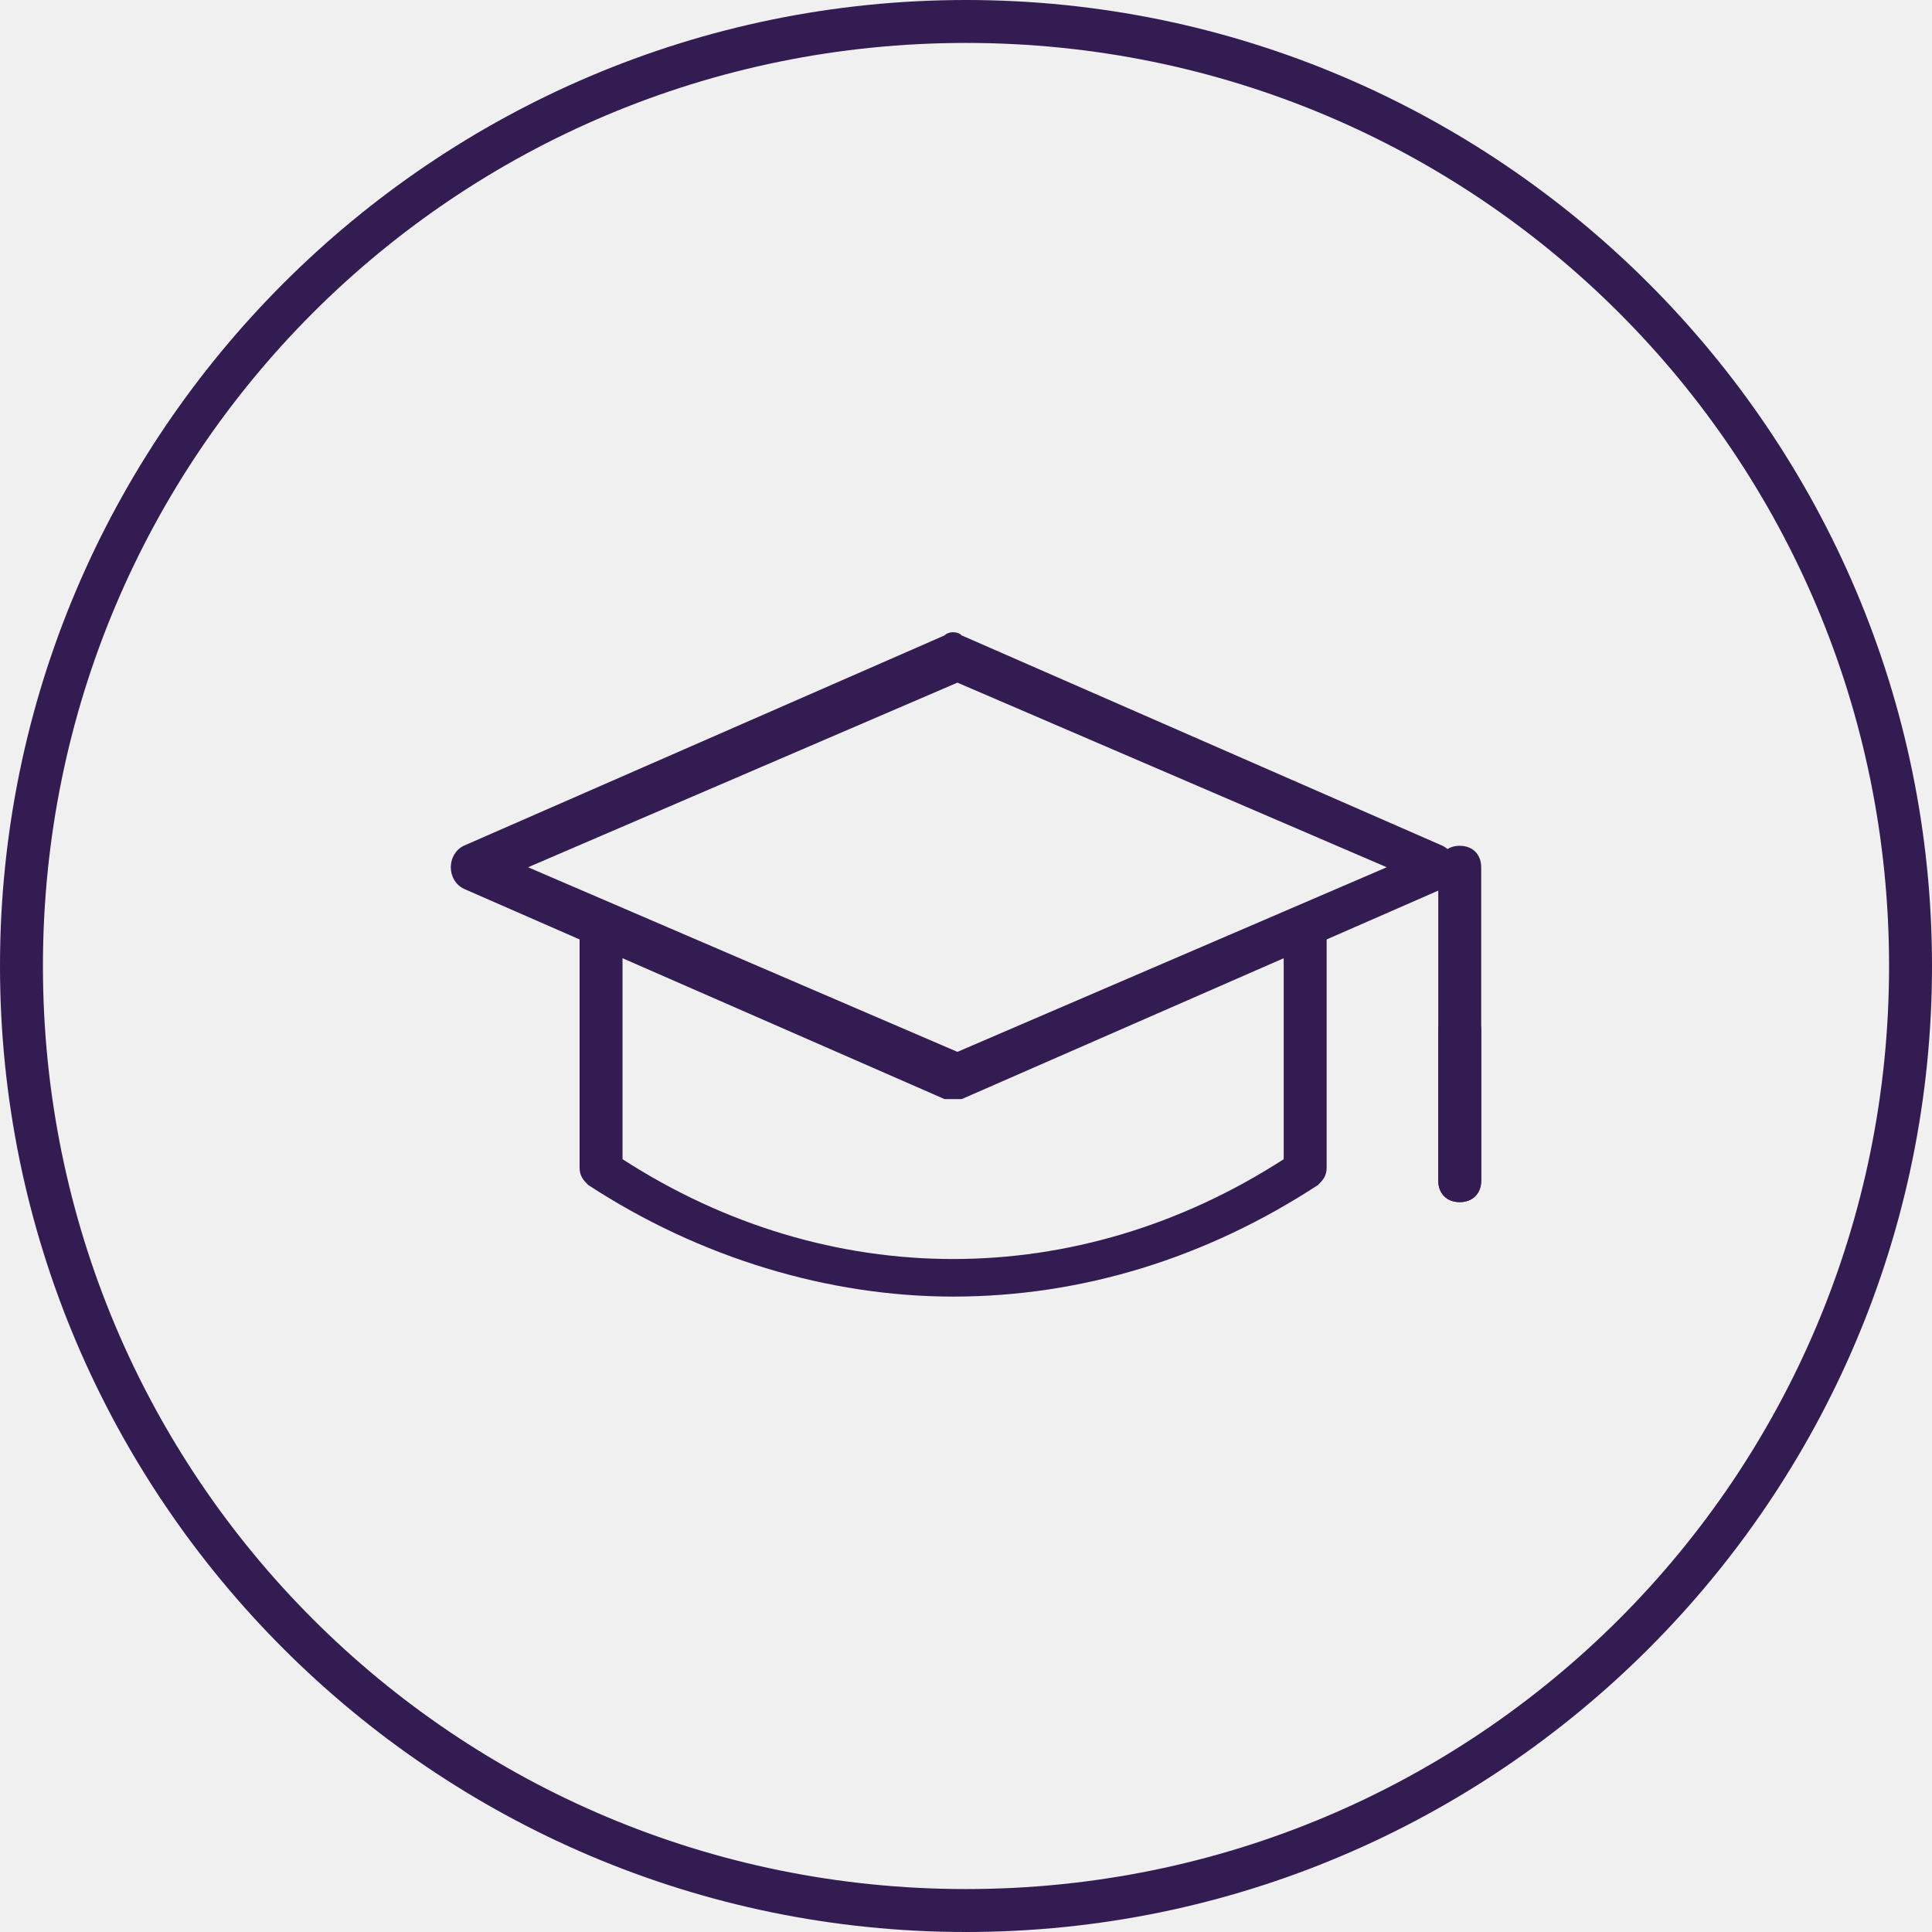
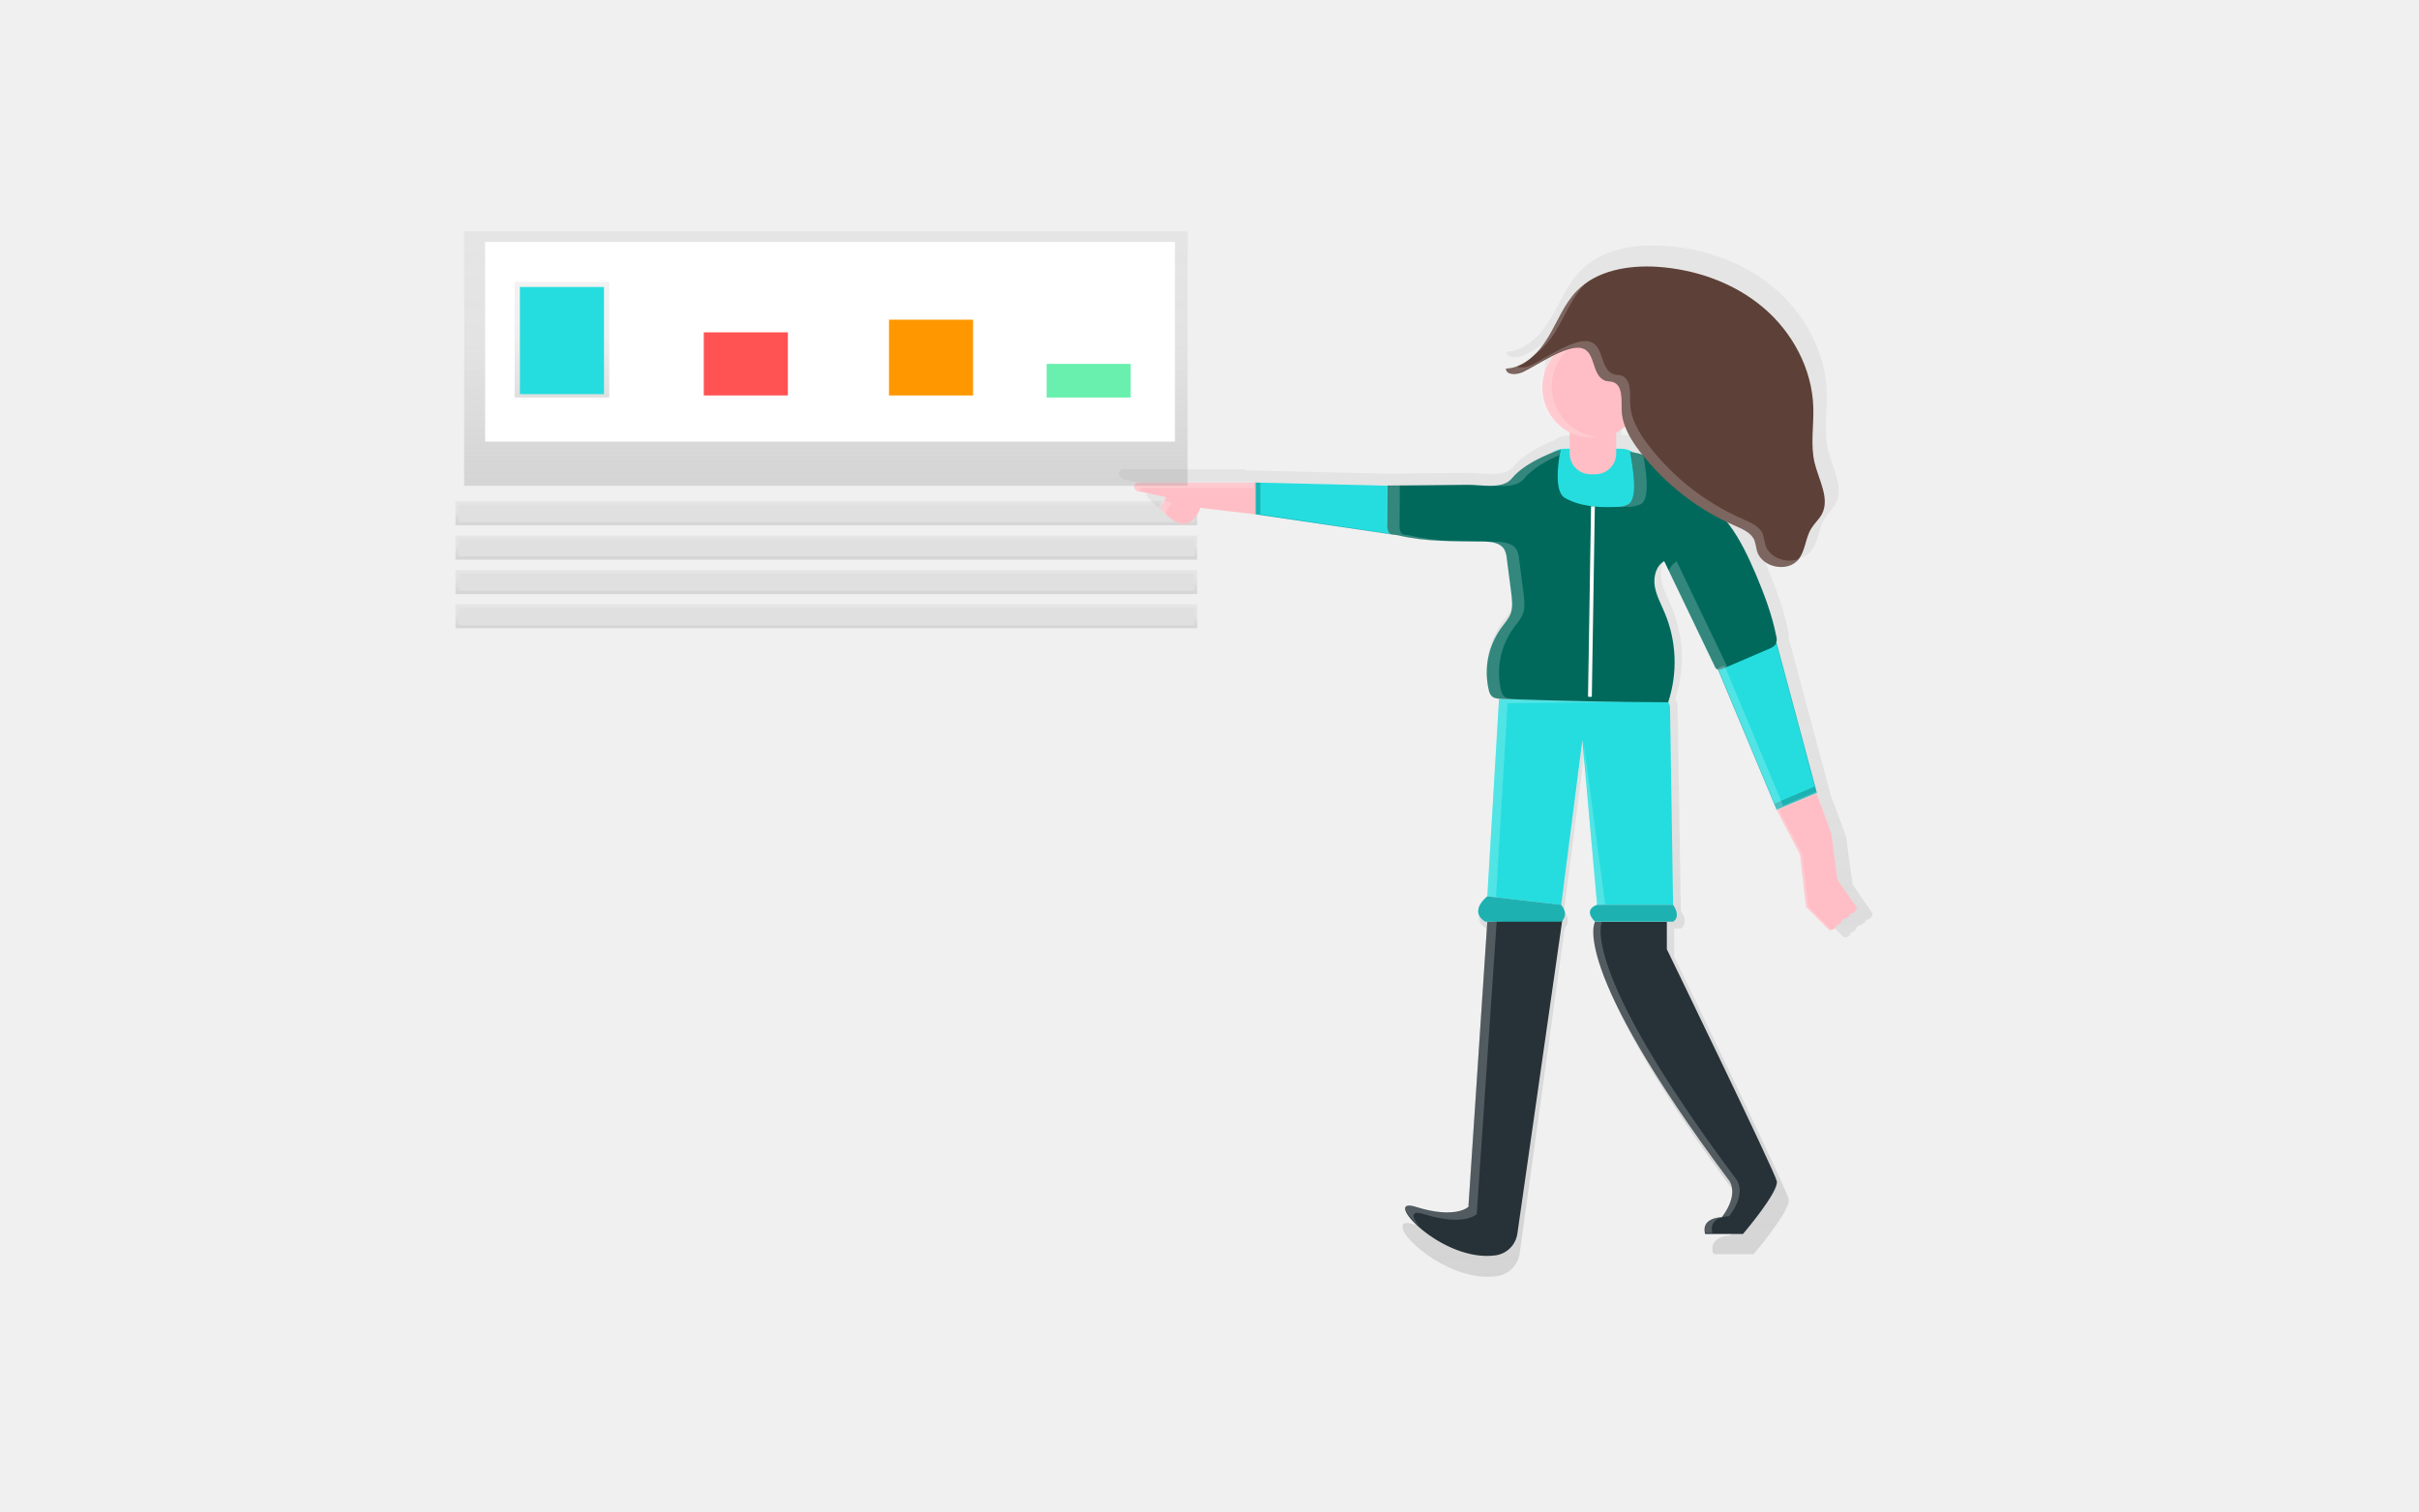
- <svg xmlns="http://www.w3.org/2000/svg" version="1.1" id="Calque_1" x="0px" y="0px" viewBox="0 0 45 45" enable-background="new 0 0 45 45" xml:space="preserve">
-   <g>
-     <g>
-       <path fill="#321C52" d="M22.5,45C10.1,45,0,34.9,0,22.5C0,10.1,10.1,0,22.5,0C34.9,0,45,10.1,45,22.5C45,34.9,34.9,45,22.5,45    L22.5,45z M22.5,1C10.6,1,1,10.6,1,22.5C1,34.4,10.6,44,22.5,44S44,34.4,44,22.5C44,10.6,34.4,1,22.5,1L22.5,1z" />
-     </g>
+ <svg xmlns="http://www.w3.org/2000/svg" version="1.1" id="Calque_1" x="0px" y="0px" viewBox="0 0 1280 800" enable-background="new 0 0 1280 800" xml:space="preserve">
+   <linearGradient id="SVGID_1_" gradientUnits="userSpaceOnUse" x1="437.307" y1="521.95" x2="437.307" y2="534.67" gradientTransform="matrix(1 0 0 -1 0 800)">
+     <stop offset="0" style="stop-color:#808080;stop-opacity:0.25" />
+     <stop offset="0.54" style="stop-color:#808080;stop-opacity:0.12" />
+     <stop offset="1" style="stop-color:#808080;stop-opacity:0.1" />
+   </linearGradient>
+   <rect x="241" y="265.3" fill="url(#SVGID_1_)" width="392.5" height="12.7" />
+   <linearGradient id="SVGID_2_" gradientUnits="userSpaceOnUse" x1="437.307" y1="503.77" x2="437.307" y2="516.49" gradientTransform="matrix(1 0 0 -1 0 800)">
+     <stop offset="0" style="stop-color:#808080;stop-opacity:0.25" />
+     <stop offset="0.54" style="stop-color:#808080;stop-opacity:0.12" />
+     <stop offset="1" style="stop-color:#808080;stop-opacity:0.1" />
+   </linearGradient>
+   <rect x="241" y="283.5" fill="url(#SVGID_2_)" width="392.5" height="12.7" />
+   <linearGradient id="SVGID_3_" gradientUnits="userSpaceOnUse" x1="437.307" y1="485.6" x2="437.307" y2="498.32" gradientTransform="matrix(1 0 0 -1 0 800)">
+     <stop offset="0" style="stop-color:#808080;stop-opacity:0.25" />
+     <stop offset="0.54" style="stop-color:#808080;stop-opacity:0.12" />
+     <stop offset="1" style="stop-color:#808080;stop-opacity:0.1" />
+   </linearGradient>
+   <rect x="241" y="301.7" fill="url(#SVGID_3_)" width="392.5" height="12.7" />
+   <linearGradient id="SVGID_4_" gradientUnits="userSpaceOnUse" x1="437.307" y1="467.43" x2="437.307" y2="480.15" gradientTransform="matrix(1 0 0 -1 0 800)">
+     <stop offset="0" style="stop-color:#808080;stop-opacity:0.25" />
+     <stop offset="0.54" style="stop-color:#808080;stop-opacity:0.12" />
+     <stop offset="1" style="stop-color:#808080;stop-opacity:0.1" />
+   </linearGradient>
+   <rect x="241" y="319.8" fill="url(#SVGID_4_)" width="392.5" height="12.7" />
+   <rect x="242.9" y="267.1" fill="#E0E0E0" width="388.9" height="9.1" />
+   <rect x="242.9" y="285.3" fill="#E0E0E0" width="388.9" height="9.1" />
+   <rect x="242.9" y="303.5" fill="#E0E0E0" width="388.9" height="9.1" />
+   <rect x="242.9" y="321.7" fill="#E0E0E0" width="388.9" height="9.1" />
+   <linearGradient id="SVGID_5_" gradientUnits="userSpaceOnUse" x1="938.055" y1="16.75" x2="938.055" y2="562.941" gradientTransform="matrix(1 0 0 -1 -147 692.7)">
+     <stop offset="0" style="stop-color:#808080;stop-opacity:0.25" />
+     <stop offset="0.54" style="stop-color:#808080;stop-opacity:0.12" />
+     <stop offset="1" style="stop-color:#808080;stop-opacity:0.1" />
+   </linearGradient>
+   <path fill="url(#SVGID_5_)" d="M980.3,468.2l-3.5-25.6l-8.2-22.1l-22.1-82.7l-0.2,0.1l0,0l-0.1,0.1c0.4-1.3,0.4-2.6,0-3.9  c-2.3-11.7-6.5-22.9-11.1-33.9c-4.1-9.8-8.6-19.4-15-27.9l-0.9-1.2c1.5,0.7,2.9,1.4,4.4,2s3.2,1.4,4.8,2.2l0.8,0.4  c0.5,0.3,1,0.6,1.4,1c0.2,0.2,0.4,0.3,0.7,0.5c0.4,0.4,0.8,0.7,1.2,1.1c0.2,0.2,0.4,0.4,0.5,0.6c0.5,0.7,0.9,1.4,1.2,2.2  c0.1,0.3,0.2,0.6,0.3,0.9c0.2,0.6,0.3,1.2,0.4,1.8c0.2,0.9,0.3,1.8,0.5,2.7c1.2,4.7,5.4,7.8,10.2,8.8c0.6,0.1,1.2,0.2,1.8,0.3  c0.6,0.1,1.2,0.1,1.8,0.1c2.1,0,4.1-0.5,5.9-1.5c1.3-0.7,2.5-1.7,3.4-2.8c3.8-4.9,3.8-11.9,7.1-17.1c1.7-2.7,4.2-4.9,5.7-7.7  c4.6-8.7-1.7-18.8-4-28.4c-2.4-10-0.4-20.4-0.7-30.6c-0.6-21.2-11.6-41.5-27.8-55.2c-16.2-13.7-37.3-21-58.5-22.3  c-12.9-0.8-26.8,1-37.4,7.8l0,0c-0.7,0.5-1.4,1-2.1,1.5l-0.6,0.5c-0.5,0.4-1,0.8-1.5,1.2l-0.6,0.5c-0.7,0.6-1.3,1.2-1.9,1.8  c-1.6,1.7-3.1,3.5-4.4,5.4c-4.4,6.3-7.5,13.6-11.5,20.2c-0.3,0.5-0.6,1-1,1.5l-0.3,0.5l-0.7,1l-0.4,0.6l-0.6,0.8l-0.5,0.7l-0.6,0.8  l-0.6,0.7l-0.6,0.7l-0.6,0.7l-0.6,0.6l-0.7,0.7l-0.6,0.6c-0.2,0.2-0.5,0.4-0.7,0.6c-2.6,2.4-5.6,4.3-8.8,5.5  c-0.4,0.1-0.9,0.3-1.3,0.4l-0.3,0.1c-0.4,0.1-0.7,0.2-1.1,0.3l-0.7,0.1l-0.8,0.1c-0.6,0.1-1.1,0.1-1.7,0.1c0.2,3,3.8,3.4,7.1,2.6  c0.8-0.2,1.5-0.4,2.3-0.8c1.6-0.7,3.7-1.9,6-3.2l1-0.6l2.1-1.2l1.1-0.6l2.3-1.2c1.1-0.6,2.3-1.2,3.5-1.8l0.4-0.2  c-9.4,12.8-6.6,30.8,6.2,40.2c1.2,0.9,2.4,1.6,3.7,2.3v8.9h-3c-2.6,0-5.2,0.9-7.3,2.5c-1.8,0.7-4,1.6-6.2,2.8  c-0.7,0.4-1.5,0.7-2.2,1.1l-1.1,0.6c-0.8,0.4-1.5,0.8-2.2,1.3c-1.5,0.9-3,1.9-4.3,2.9c-2,1.5-3.9,3.2-5.5,5.1l0,0  c-0.3,0.4-0.6,0.7-1,1c-0.1,0.1-0.2,0.2-0.4,0.3s-0.5,0.4-0.7,0.5l-0.5,0.3c-0.2,0.1-0.4,0.3-0.7,0.4l-0.6,0.3l-0.6,0.2  c-0.2,0.1-0.5,0.2-0.7,0.2l-0.5,0.1c-1.1,0.3-2.3,0.5-3.4,0.6l0,0c-4.2,0.4-9-0.2-13.3-0.4l0,0c-0.7,0-1.3,0-1.9,0l0,0  c-14.4,0.1-29.2,0.3-43.6,0.4l-70.8-1.7l0,0l-2.3,0h-1.2v-0.6h-65.2c-2.8,1.9-1.1,3.8-0.3,4.4c0.3,0.3,0.6,0.6,0.9,0.8l16.3,3.4  l-1.2,2l-0.8-0.2l-2,3.4c1,1.2,1.9,2.2,2.8,3.1c14.6,15.4,19.9-2.6,19.9-2.6l30.3,3.5l37.6,5.5l37,5.5v-0.1c1.1,0.5,2.6,0.3,4,0.7  c14.1,3.4,28.6,3.3,43.2,3.5h2.9h1.8c1.5,0,3.1,0.2,4.6,0.5c0.6,0.1,1.2,0.3,1.7,0.5c1.9,0.6,3.6,1.8,4.6,3.6  c0.7,1.5,1.1,3.1,1.2,4.8l2.5,19.3c0.2,1.4,0.4,2.8,0.4,4.2c0,0.5,0,1,0.1,1.5c0.1,1.9-0.2,3.8-0.9,5.6c-0.4,1-0.9,2-1.6,3  c-0.4,0.6-0.9,1.2-1.3,1.8c-0.4,0.6-0.9,1.2-1.4,1.8l-0.7,0.9c-1.8,2.4-3.3,5-4.6,7.8c-0.3,0.7-0.6,1.4-0.9,2.1  c-2.2,5.6-3.1,11.7-2.8,17.7c0,0.8,0.1,1.5,0.2,2.2c0.2,1.5,0.4,3,0.8,4.5c0.1,0.6,0.3,1.1,0.5,1.7c0.2,0.6,0.6,1.2,1,1.7  c0,0,0.1,0.1,0.1,0.2l0,0c0.2,0.2,0.5,0.4,0.8,0.6c0.2,0.1,0.4,0.2,0.6,0.3c0.4,0.2,0.8,0.3,1.2,0.4c0.5,0.1,1,0.2,1.5,0.2h0.7h-0.3  l-6.4,109.1c0,0-10.5,8.2-1.2,14h1.1l-10.4,156.7c0,0-7,7-29.1,0c-4.3-1.4-6.1-0.6-5.8,1.3c-0.8,6.1,25.9,29.6,50,26.1  c6.1-0.9,11-5.7,11.9-11.9L828,491.1c1-1,3.4-4.2-0.4-9l11.7-90.9l8.2,90.9c0,0-7.7,2.2-1.7,8.7l0,0c0,0-15.2,23.3,73.4,142.1  c0,0,7,7-3.5,21c0,0-11.7,0-9.3,9.3h0.4c0,0.2,0.1,0.4,0.1,0.6h21c0,0,19.8-23.3,18.6-29.1c-1.2-5.8-60.6-128.2-60.6-128.2v-15.1  h3.5c0,0,4.7-2.3,0-9.3l-1.7-108.6c0-1.3-0.4-2.5-1.2-3.5c5.2-16.1,4.5-33.5-2.1-49.1c-2-4.8-4.7-9.5-5.4-14.6  c-0.8-5.2,0.8-11.1,5.3-13.8l27.7,57.8l0.1,0.1c0.2,0.5,0.5,1,0.9,1.4c0.1,0.1,0.3,0.3,0.5,0.4c0.2,0.1,0.4,0.2,0.7,0.2h0.1  l32.3,77.3l12.8,24.5l3.5,29.1l12.8,12.8h0.1h0.5l0,0l0.4-0.1l0,0c1-0.2,2.4-0.7,2.4-2.2c0,0,3.5-1.2,3.5-3.5c0,0,4.7-1.2,4.7-3.5  c1.9,0,3.5-1.4,3.5-3.3c0-0.1,0-0.1,0-0.2L980.3,468.2z M857.9,221.5c1.8-0.9,3.5-2,5-3.3c1.4,3.5,3.2,6.8,5.4,9.9  c0.9,1.4,1.9,2.7,2.9,4c0.4,0.5,0.8,1,1.2,1.5c-1.1-0.3-2.2-0.6-3.2-0.9l-0.3-0.1l-1-0.2c-2-1.4-4.4-2.1-6.8-2.1h-3.2V221.5z" />
+   <path fill="#25DDDF" d="M793.2,370L787,474.4l39.1,4.5l11.2-87.2l7.8,87.2h40.2l-1.6-104.1c0-3.3-2.7-5.9-6-5.8L793.2,370z" />
+   <g opacity="0.2">
+     <path fill="#FFFFFF" d="M797.7,372.2l84.6-1h0.2c-1.1-1.4-2.9-2.3-4.7-2.2l-84.6,1L787,474.4l4.6,0.5L797.7,372.2z" />
+     <polygon fill="#FFFFFF" points="837.9,392.3 839.3,413.6 845.1,478.9 849.4,478.9  " />
  </g>
-   <g>
-     <g>
-       <path fill="#321C52" d="M22.2,25.6c-0.1,0-0.1,0-0.2,0l-11.2-4.9c-0.2-0.1-0.3-0.3-0.3-0.5s0.1-0.4,0.3-0.5L22,14.8    c0.1-0.1,0.3-0.1,0.4,0l11.2,4.9c0.2,0.1,0.3,0.3,0.3,0.5s-0.1,0.4-0.3,0.5l-11.2,4.9C22.4,25.6,22.3,25.6,22.2,25.6L22.2,25.6z     M12.3,20.2l10,4.3l10-4.3l-10-4.3L12.3,20.2L12.3,20.2z" />
-     </g>
-     <g>
-       <path fill="#321C52" d="M22.2,30.2c-2.9,0-5.9-0.9-8.5-2.6c-0.1-0.1-0.2-0.2-0.2-0.4v-5.3c0-0.3,0.2-0.5,0.5-0.5    c0.3,0,0.5,0.2,0.5,0.5v5.1c4.8,3.1,10.6,3.1,15.4,0v-5.1c0-0.3,0.2-0.5,0.5-0.5c0.3,0,0.5,0.2,0.5,0.5v5.3c0,0.2-0.1,0.3-0.2,0.4    C28.1,29.3,25.2,30.2,22.2,30.2L22.2,30.2z" />
-     </g>
-     <g>
-       <path fill="#321C52" d="M34,28c-0.3,0-0.5-0.2-0.5-0.5v-7.3c0-0.3,0.2-0.5,0.5-0.5c0.3,0,0.5,0.2,0.5,0.5v7.3    C34.5,27.8,34.3,28,34,28L34,28z" />
-     </g>
-     <g>
-       <path fill="#321C52" d="M34,28c-0.3,0-0.5-0.2-0.5-0.5V24c0-0.3,0.2-0.5,0.5-0.5c0.3,0,0.5,0.2,0.5,0.5v3.5    C34.5,27.8,34.3,28,34,28L34,28z" />
-     </g>
+   <path fill="#263238" d="M844,487.8c0,0-14.5,22.3,70.4,136.3c0,0,6.7,6.7-3.3,20.1c0,0-11.2,0-8.9,8.9h20.1c0,0,19-22.3,17.9-27.9  C939,619.7,882,502.4,882,502.4v-14.5H844z" />
+   <path opacity="0.2" fill="#FFFFFF" enable-background="new    " d="M915,643.7c10.1-13.4,3.3-20.1,3.3-20.1  c-84.9-114-70.4-136.3-70.4-136.3h-4.5c0,0-14.5,22.3,70.4,136.3c0,0,6.7,6.7-3.3,20.1c0,0-11.2,0-8.9,8.9h4.5  C903.8,643.7,915,643.7,915,643.7z" />
+   <path fill="#263238" d="M787,487.8L777,638.7c0,0-6.7,6.7-27.9,0c-18.9-6,13.7,29.8,42.4,25.7c5.9-0.9,10.5-5.5,11.4-11.4  l23.9-166.9L787,487.8z" />
+   <path opacity="0.2" fill="#FFFFFF" enable-background="new    " d="M753.5,642.6c21.2,6.7,27.9,0,27.9,0l10.6-155.4h-5L777,638.1  c0,0-6.7,6.7-27.9,0c-9-2.8-6.4,3.7,1.9,10.9C746.6,643.9,746.5,640.4,753.5,642.6z" />
+   <path fill="#25DDDF" d="M828.1,237.5h29.6c6.6,0,12,5.4,12,12v20.7c0,6.6-5.4,12-12,12h-29.6c-6.6,0-12-5.4-12-12v-20.7  C816.1,242.9,821.5,237.5,828.1,237.5z" />
+   <circle fill="#FFBEC5" cx="842.9" cy="205.1" r="26.8" />
+   <path fill="#FFBEC5" d="M838.8,220.2h8.2c4.5,0,8.2,3.7,8.2,8.2V240c0,6.1-4.9,11-11,11h-2.6c-6.1,0-11-4.9-11-11v-11.6  C830.6,223.9,834.3,220.2,838.8,220.2z" />
+   <polygon fill="#25DDDF" points="664.1,255.4 735.1,257.1 736.2,282.8 664.1,272.2 " />
+   <path fill="#FFBEC5" d="M601.6,255.4h62.6v16.8l-29.1-3.4c0,0-5.6,19-21.2,0l3.3-5.6l-15.6-3.4C601.6,259.9,598.2,257.7,601.6,255.4  z" />
+   <polygon fill="#25DDDF" points="908.8,353.8 940.1,428.6 961.4,419.7 940.1,340.3 " />
+   <path fill="#FFBEC5" d="M940.1,428.6l12.3,23.5l3.3,27.9l12.3,12.3c0,0,3.3,0,3.3-2.2c0,0,3.3-1.1,3.3-3.3c0,0,4.5-1.1,4.5-3.3  c1.8,0,3.3-1.4,3.3-3.2c0,0,0-0.1,0-0.1l-10.1-14.5l-3.3-24.6l-7.8-21.2L940.1,428.6z" />
+   <path fill="#25DDDF" d="M787,474.4c0,0-10.1,7.8-1.1,13.4h40.2c0,0,4.5-3.3,0-8.9L787,474.4z" />
+   <path fill="#25DDDF" d="M845.1,478.9c0,0-7.8,2.2-1.1,8.9h41.3c0,0,4.5-2.2,0-8.9H845.1z" />
+   <path opacity="0.2" enable-background="new    " d="M787,474.4c0,0-10.1,7.8-1.1,13.4h40.2c0,0,4.5-3.3,0-8.9L787,474.4z" />
+   <path opacity="0.2" enable-background="new    " d="M845.1,478.9c0,0-7.8,2.2-1.1,8.9h41.3c0,0,4.5-2.2,0-8.9H845.1z" />
+   <polygon opacity="0.2" enable-background="new    " points="666.9,272.2 666.9,255.5 664.7,255.4 664.7,272.2 735.6,282.8   735.6,282.5 " />
+   <polygon opacity="0.2" enable-background="new    " points="940.1,340.3 939.9,340.4 960.2,416.3 939,425.3 909.1,353.6   908.8,353.8 940.1,428.6 961.4,419.7 " />
+   <path opacity="0.2" fill="#FFFFFF" enable-background="new    " d="M821.1,204.6c0-13.7,10.4-25.2,24-26.7c-0.9-0.1-1.9-0.1-2.8-0.1  c-14.8-0.3-27,11.5-27.3,26.3c-0.3,14.8,11.5,27,26.3,27.3c0.3,0,0.7,0,1,0c0.9,0,1.9,0,2.8-0.1  C831.5,229.8,821.1,218.3,821.1,204.6z" />
+   <g opacity="0.2">
+     <path fill="#FFFFFF" d="M604.3,258.2h59.2v-3.4H601c-3.3,2.2,0,4.5,0,4.5l2,0.4C603.3,259.1,603.7,258.6,604.3,258.2z" />
+     <path fill="#FFFFFF" d="M616.6,271.6l3.3-5.6l-4.8-1l-2,3.2c1.4,1.7,2.9,3.3,4.5,4.7C617.4,272.6,617,272.1,616.6,271.6z" />
  </g>
+   <path fill="#00695C" d="M828,263.5c8.1,4.6,17.9,5.2,27.2,4.8c2.2,0,4.4-0.4,6.4-1.4c5.6-3.1,2.1-21.4,0.9-27.7  c19.3,2.1,40.6,22.8,52.3,38.3c6.1,8.1,10.4,17.4,14.4,26.7c4.4,10.5,8.5,21.3,10.7,32.5c0.4,1.3,0.3,2.6-0.1,3.9  c-0.7,1.5-2.3,2.2-3.7,2.8l-24.4,10.5c-1,0.4-2.2,0.9-3.2,0.3c-0.6-0.4-1.1-1.1-1.3-1.8l-26.6-55.4c-4.3,2.5-5.8,8.2-5,13.2  c0.8,5,3.3,9.4,5.2,14c6.4,15.1,7,32,1.9,47.5c-29.4-0.1-58.8-0.7-88.2-1.8c-1.9-0.1-4-0.2-5.3-1.6c-0.8-1-1.3-2.1-1.5-3.4  c-2.6-11.4-0.1-23.4,6.9-32.9c1.7-2.3,3.7-4.5,4.7-7.1c1.3-3.4,0.8-7.2,0.4-10.8l-2.4-18.5c-0.1-1.6-0.5-3.1-1.2-4.6  c-2.2-4-7.7-4.4-12.2-4.4c-14.9-0.2-29.7,0.2-44.2-3.3c-1.9-0.5-3.9,0.1-4.9-1.6c-0.7-1.3-0.9-2.8-0.7-4.3c0.1-5.8,0-14.7,0.1-20.4  c14.1-0.1,28.6-0.3,42.7-0.4c7.9,0,18.2,2.6,23.2-3.5c7.8-9.5,25.7-15.1,25.7-15.1S821.1,259.5,828,263.5z" />
+   <line fill="none" stroke="#FFFFFF" stroke-width="2" stroke-miterlimit="10" x1="842.9" y1="268" x2="841.3" y2="368.8" />
+   <g opacity="0.2">
+     <path fill="#FFFFFF" d="M861.9,268.2c2.2,0,4.4-0.4,6.4-1.4c5.2-2.9,2.5-18.9,1.2-26.2c-2.3-0.7-4.6-1.2-7-1.5   c1.2,6.2,4.7,24.6-0.9,27.7c-2,0.9-4.2,1.4-6.4,1.4l-1.3,0C856.5,268.4,859.2,268.4,861.9,268.2z" />
+     <path fill="#FFFFFF" d="M806.6,253.2c4.6-5.6,12.6-9.8,18.5-12.3c0.3-1.7,0.5-2.8,0.5-2.8s-17.9,5.6-25.7,15.1   c-2.1,2.6-5.2,3.6-8.7,3.9C797.2,257.4,803.1,257.4,806.6,253.2z" />
+     <path fill="#FFFFFF" d="M913.8,352.5l-26.6-55.4c-2,1.2-3.5,3-4.2,5.2l24.1,50.3c0.3,0.7,0.7,1.3,1.3,1.8c1,0.5,2.2,0.1,3.2-0.3   l2.3-1L913.8,352.5z" />
+     <path fill="#FFFFFF" d="M801,370c-1.9-0.1-4-0.2-5.3-1.6c-0.8-1-1.3-2.1-1.5-3.4c-2.6-11.4-0.1-23.4,6.9-32.9   c1.7-2.3,3.7-4.5,4.7-7.1c1.3-3.4,0.8-7.2,0.4-10.8l-2.4-18.5c-0.1-1.6-0.5-3.1-1.2-4.6c-2.2-4-7.7-4.4-12.2-4.4   c-14.9-0.2-29.7,0.2-44.2-3.3c-1.9-0.5-3.9,0.1-4.9-1.6c-0.7-1.3-0.9-2.8-0.7-4.3c0.1-5.8,0-14.7,0.1-20.4   c12.5,0,25.3-0.3,37.8-0.4c-0.6,0-1.2,0-1.8,0c-14.1,0.1-28.6,0.3-42.7,0.4c-0.1,5.8,0,14.7-0.1,20.4c-0.2,1.5,0.1,3,0.7,4.3   c1,1.6,3.1,1.1,4.9,1.6c14.5,3.5,29.3,3.1,44.2,3.3c4.5,0.1,10,0.5,12.2,4.4c0.7,1.4,1.1,3,1.2,4.6l2.4,18.5   c0.5,3.6,0.9,7.4-0.4,10.8c-1,2.7-3,4.8-4.7,7.1c-7,9.4-9.5,21.4-6.9,32.9c0.2,1.2,0.7,2.4,1.5,3.4c1.3,1.4,3.4,1.5,5.3,1.6   c29.4,1.1,58.8,1.7,88.2,1.8v0C855.4,371.6,828.2,371,801,370z" />
+   </g>
+   <path fill="#5D4037" d="M849.4,201.5c1.3,0.4,2.8,0.3,4.1,0.7c5.2,1.7,4.5,9.1,4.6,14.6c0.2,8.3,4.7,15.8,9.8,22.4  c13.2,17.1,30.5,30.5,50.3,39.1c4,1.8,8.6,3.7,10.2,7.8c0.5,1.7,0.9,3.4,1.2,5.2c2.3,9,16.3,12,22.1,4.7c3.7-4.7,3.6-11.4,6.8-16.4  c1.6-2.6,4-4.7,5.5-7.4c4.4-8.3-1.6-18.1-3.8-27.2c-2.3-9.5-0.4-19.5-0.7-29.4c-0.6-20.4-11.1-39.9-26.7-53  c-15.6-13.1-35.8-20.1-56.1-21.4c-15.2-0.9-31.8,1.9-42.4,12.8c-6.7,6.9-10.2,16.3-15.2,24.6c-5,8.3-12.7,16.1-22.3,16.5  c0.2,3.6,5.7,3.3,9,1.8c7-3.2,23.4-14.9,31.3-12.6C844.6,186.5,841.9,198.6,849.4,201.5z" />
+   <g opacity="0.2">
+     <path fill="#FFFFFF" d="M823.3,175.1c5-8.3,8.5-17.6,15.2-24.6c0.7-0.7,1.4-1.3,2.1-2c-2.4,1.5-4.6,3.3-6.5,5.3   c-6.7,6.9-10.2,16.3-15.2,24.6c-2.2,3.7-4.9,7.1-8.1,10.1C815.9,185.4,820.1,180.3,823.3,175.1z" />
+     <path fill="#FFFFFF" d="M934,287.9c-0.3-1.7-0.7-3.5-1.2-5.2c-1.6-4.1-6.2-6-10.2-7.8c-19.8-8.6-37.1-22-50.2-39.1   c-5.1-6.6-9.6-14.1-9.8-22.4c-0.1-5.5,0.6-12.9-4.6-14.6c-1.3-0.4-2.8-0.3-4.1-0.7c-7.6-2.8-4.8-15-12.7-17.3   c-7.9-2.3-24.3,9.4-31.3,12.6c-2.3,1.1-5.8,1.5-7.7,0.4c-1.8,0.7-3.8,1.1-5.8,1.2c0.2,3.6,5.7,3.3,9,1.8c7-3.2,23.5-14.9,31.3-12.6   c7.8,2.3,5.1,14.5,12.7,17.3c1.3,0.4,2.8,0.3,4.1,0.7c5.2,1.7,4.5,9.1,4.6,14.6c0.2,8.3,4.7,15.8,9.8,22.4   c13.2,17,30.4,30.5,50.2,39.1c4,1.8,8.6,3.7,10.2,7.8c0.5,1.7,0.9,3.4,1.2,5.2c2.3,9,16.3,12,22.1,4.7l0.1-0.1   C945.1,298.4,935.8,295.1,934,287.9z" />
+   </g>
+   <path opacity="0.2" fill="#FFFFFF" enable-background="new    " d="M956.9,480l-3.3-27.9l-12.3-23.5l20.3-8.5l-0.2-0.4l-21.2,8.9  l12.3,23.5l3.3,27.9l12.3,12.3c0.3,0,0.7,0,1-0.1L956.9,480z" />
+   <polygon opacity="0.2" fill="#FFFFFF" enable-background="new    " points="943.5,426.4 912.5,352.2 908.8,353.8 940.1,428.6   961.4,419.7 961.2,418.9 " />
+   <linearGradient id="SVGID_6_" gradientUnits="userSpaceOnUse" x1="436.977" y1="542.897" x2="436.977" y2="677.537" gradientTransform="matrix(1 0 0 -1 0 800)">
+     <stop offset="0" style="stop-color:#808080;stop-opacity:0.25" />
+     <stop offset="0.54" style="stop-color:#808080;stop-opacity:0.12" />
+     <stop offset="1" style="stop-color:#808080;stop-opacity:0.1" />
+   </linearGradient>
+   <rect x="245.6" y="122.5" fill="url(#SVGID_6_)" width="382.8" height="134.6" />
+   <rect x="256.7" y="128" fill="#FFFFFF" width="365" height="105.7" />
+   <linearGradient id="SVGID_7_" gradientUnits="userSpaceOnUse" x1="297.329" y1="589.632" x2="297.329" y2="650.832" gradientTransform="matrix(1 0 0 -1 0 800)">
+     <stop offset="0" style="stop-color:#808080;stop-opacity:0.25" />
+     <stop offset="0.54" style="stop-color:#808080;stop-opacity:0.12" />
+     <stop offset="1" style="stop-color:#808080;stop-opacity:0.1" />
+   </linearGradient>
+   <rect x="272.3" y="149.2" fill="url(#SVGID_7_)" width="50.1" height="61.2" />
+   <rect x="275.1" y="151.9" fill="#25DDDF" width="44.5" height="56.7" />
+   <rect x="553.8" y="192.6" fill="#69F0AE" width="44.5" height="17.8" />
+   <rect x="470.4" y="169.2" fill="#FF9800" width="44.5" height="40.1" />
+   <rect x="372.4" y="175.9" fill="#FF5252" width="44.5" height="33.4" />
</svg>
